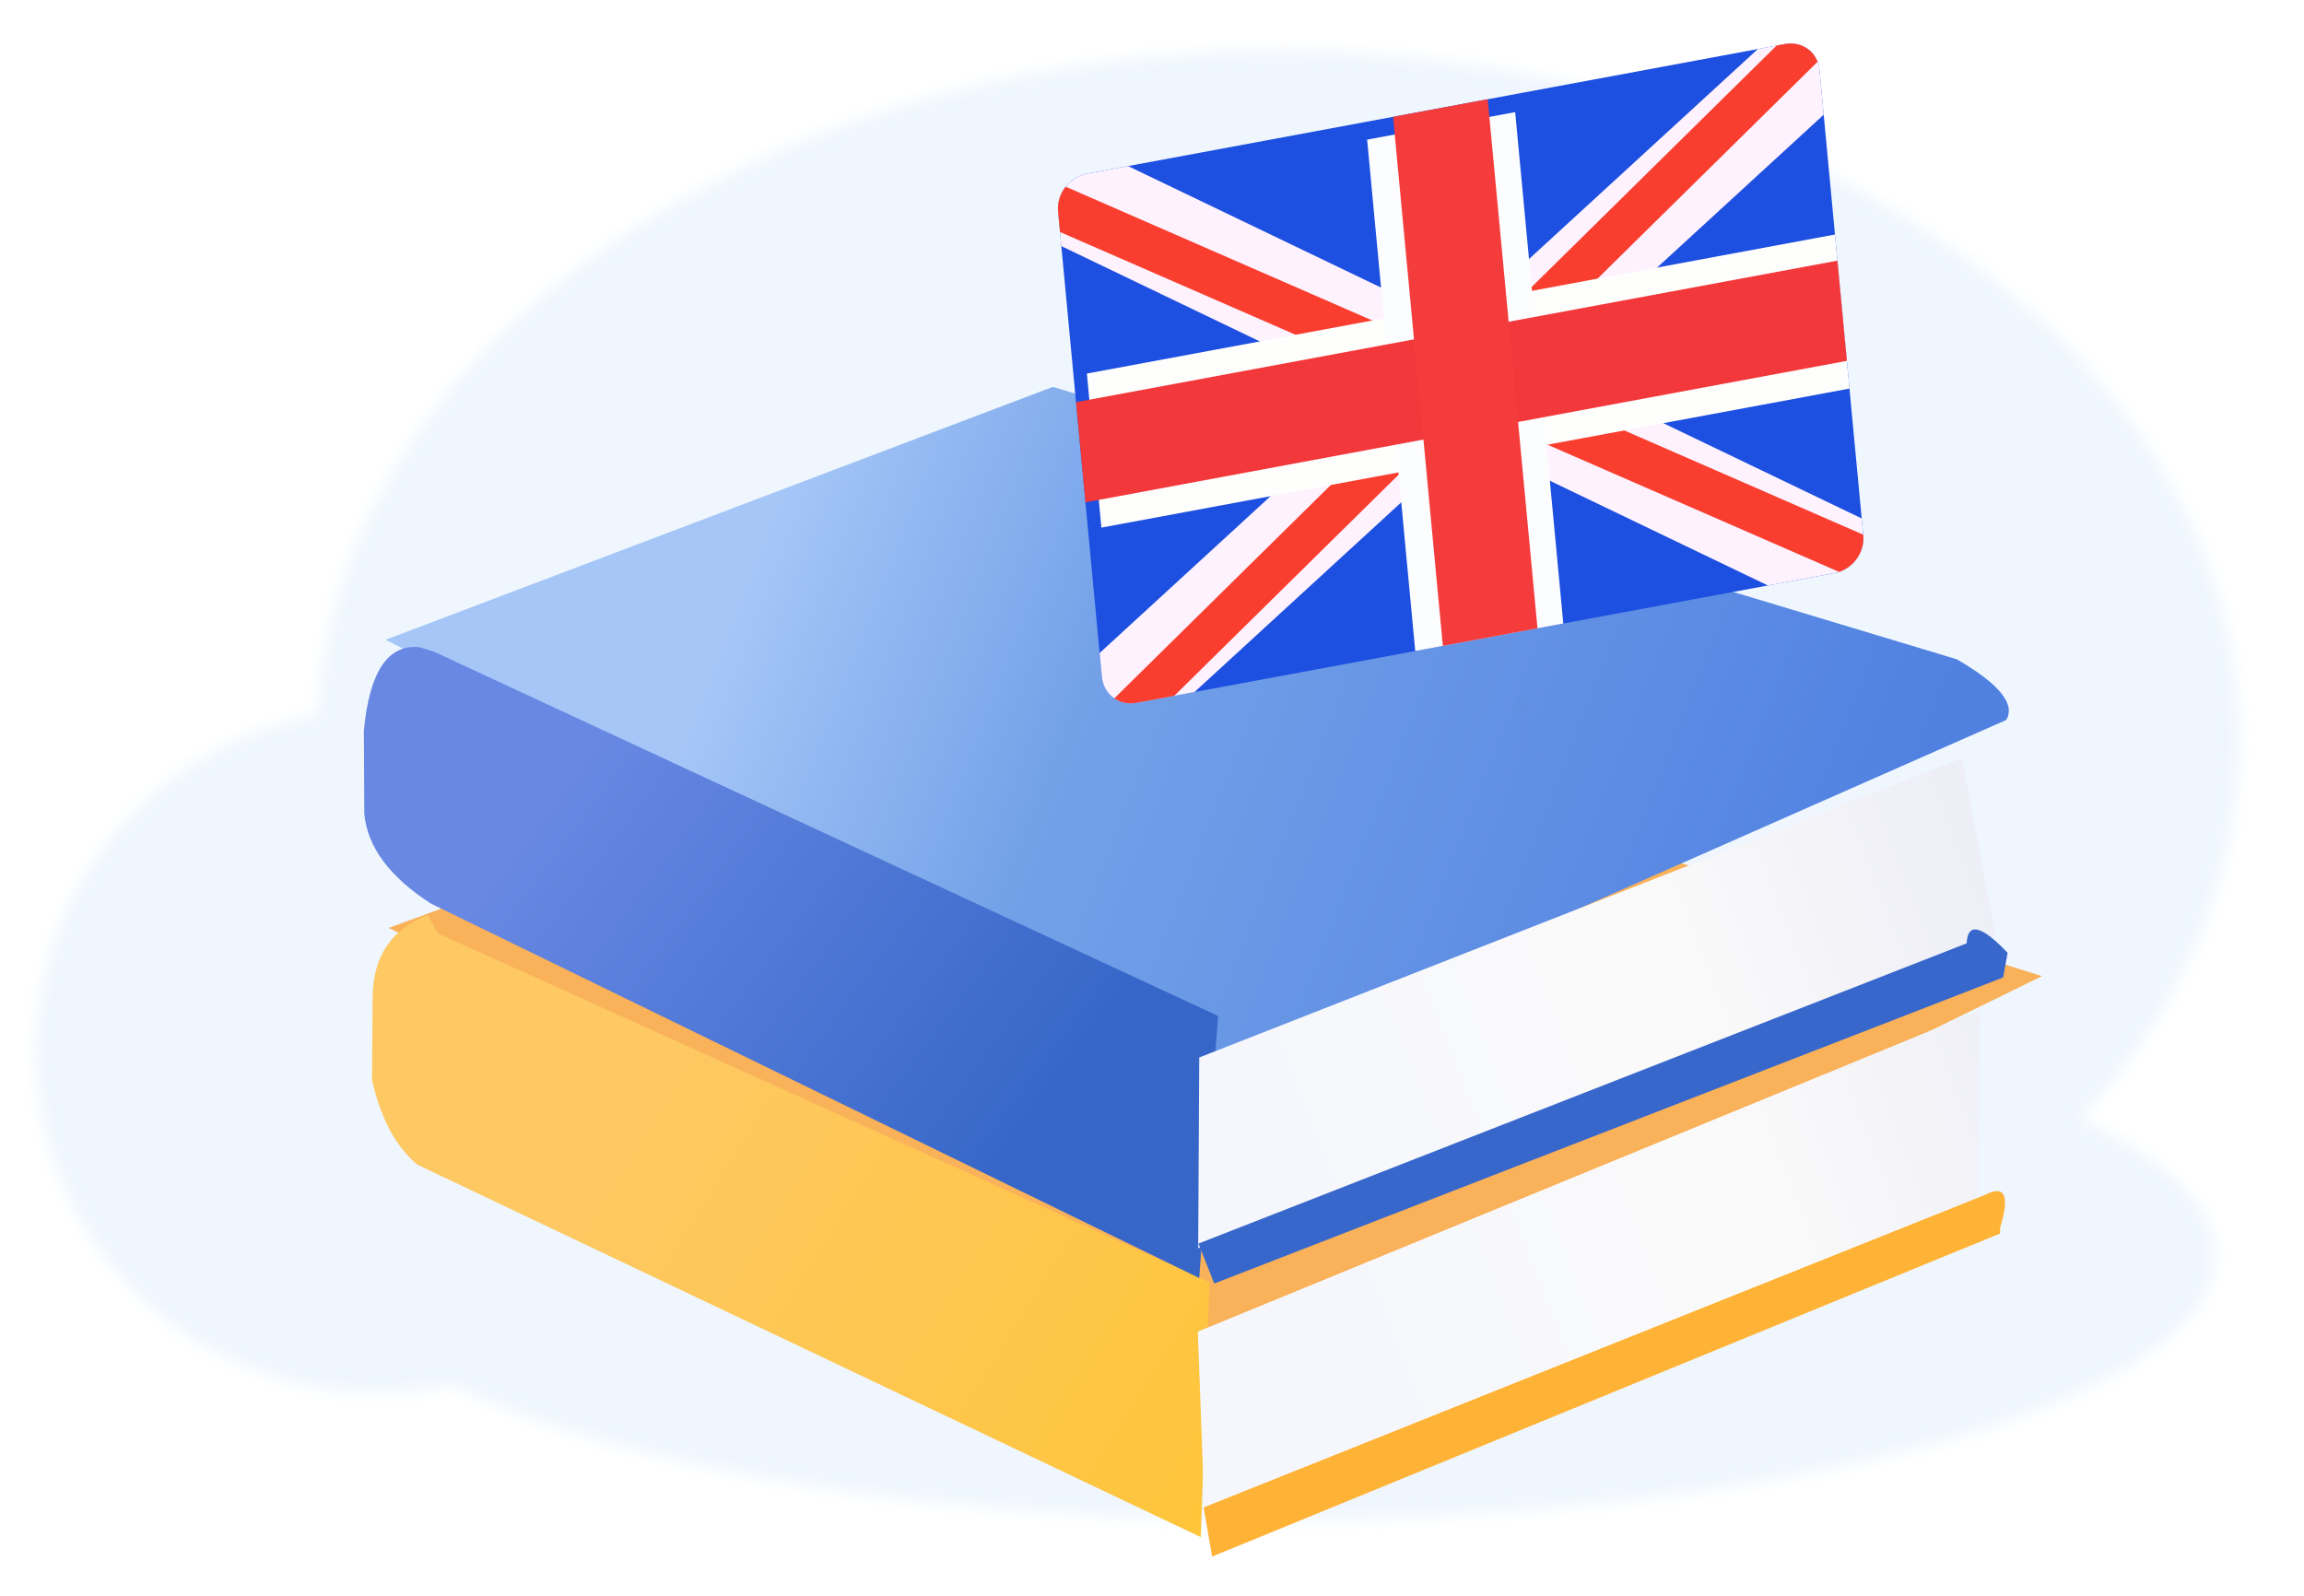
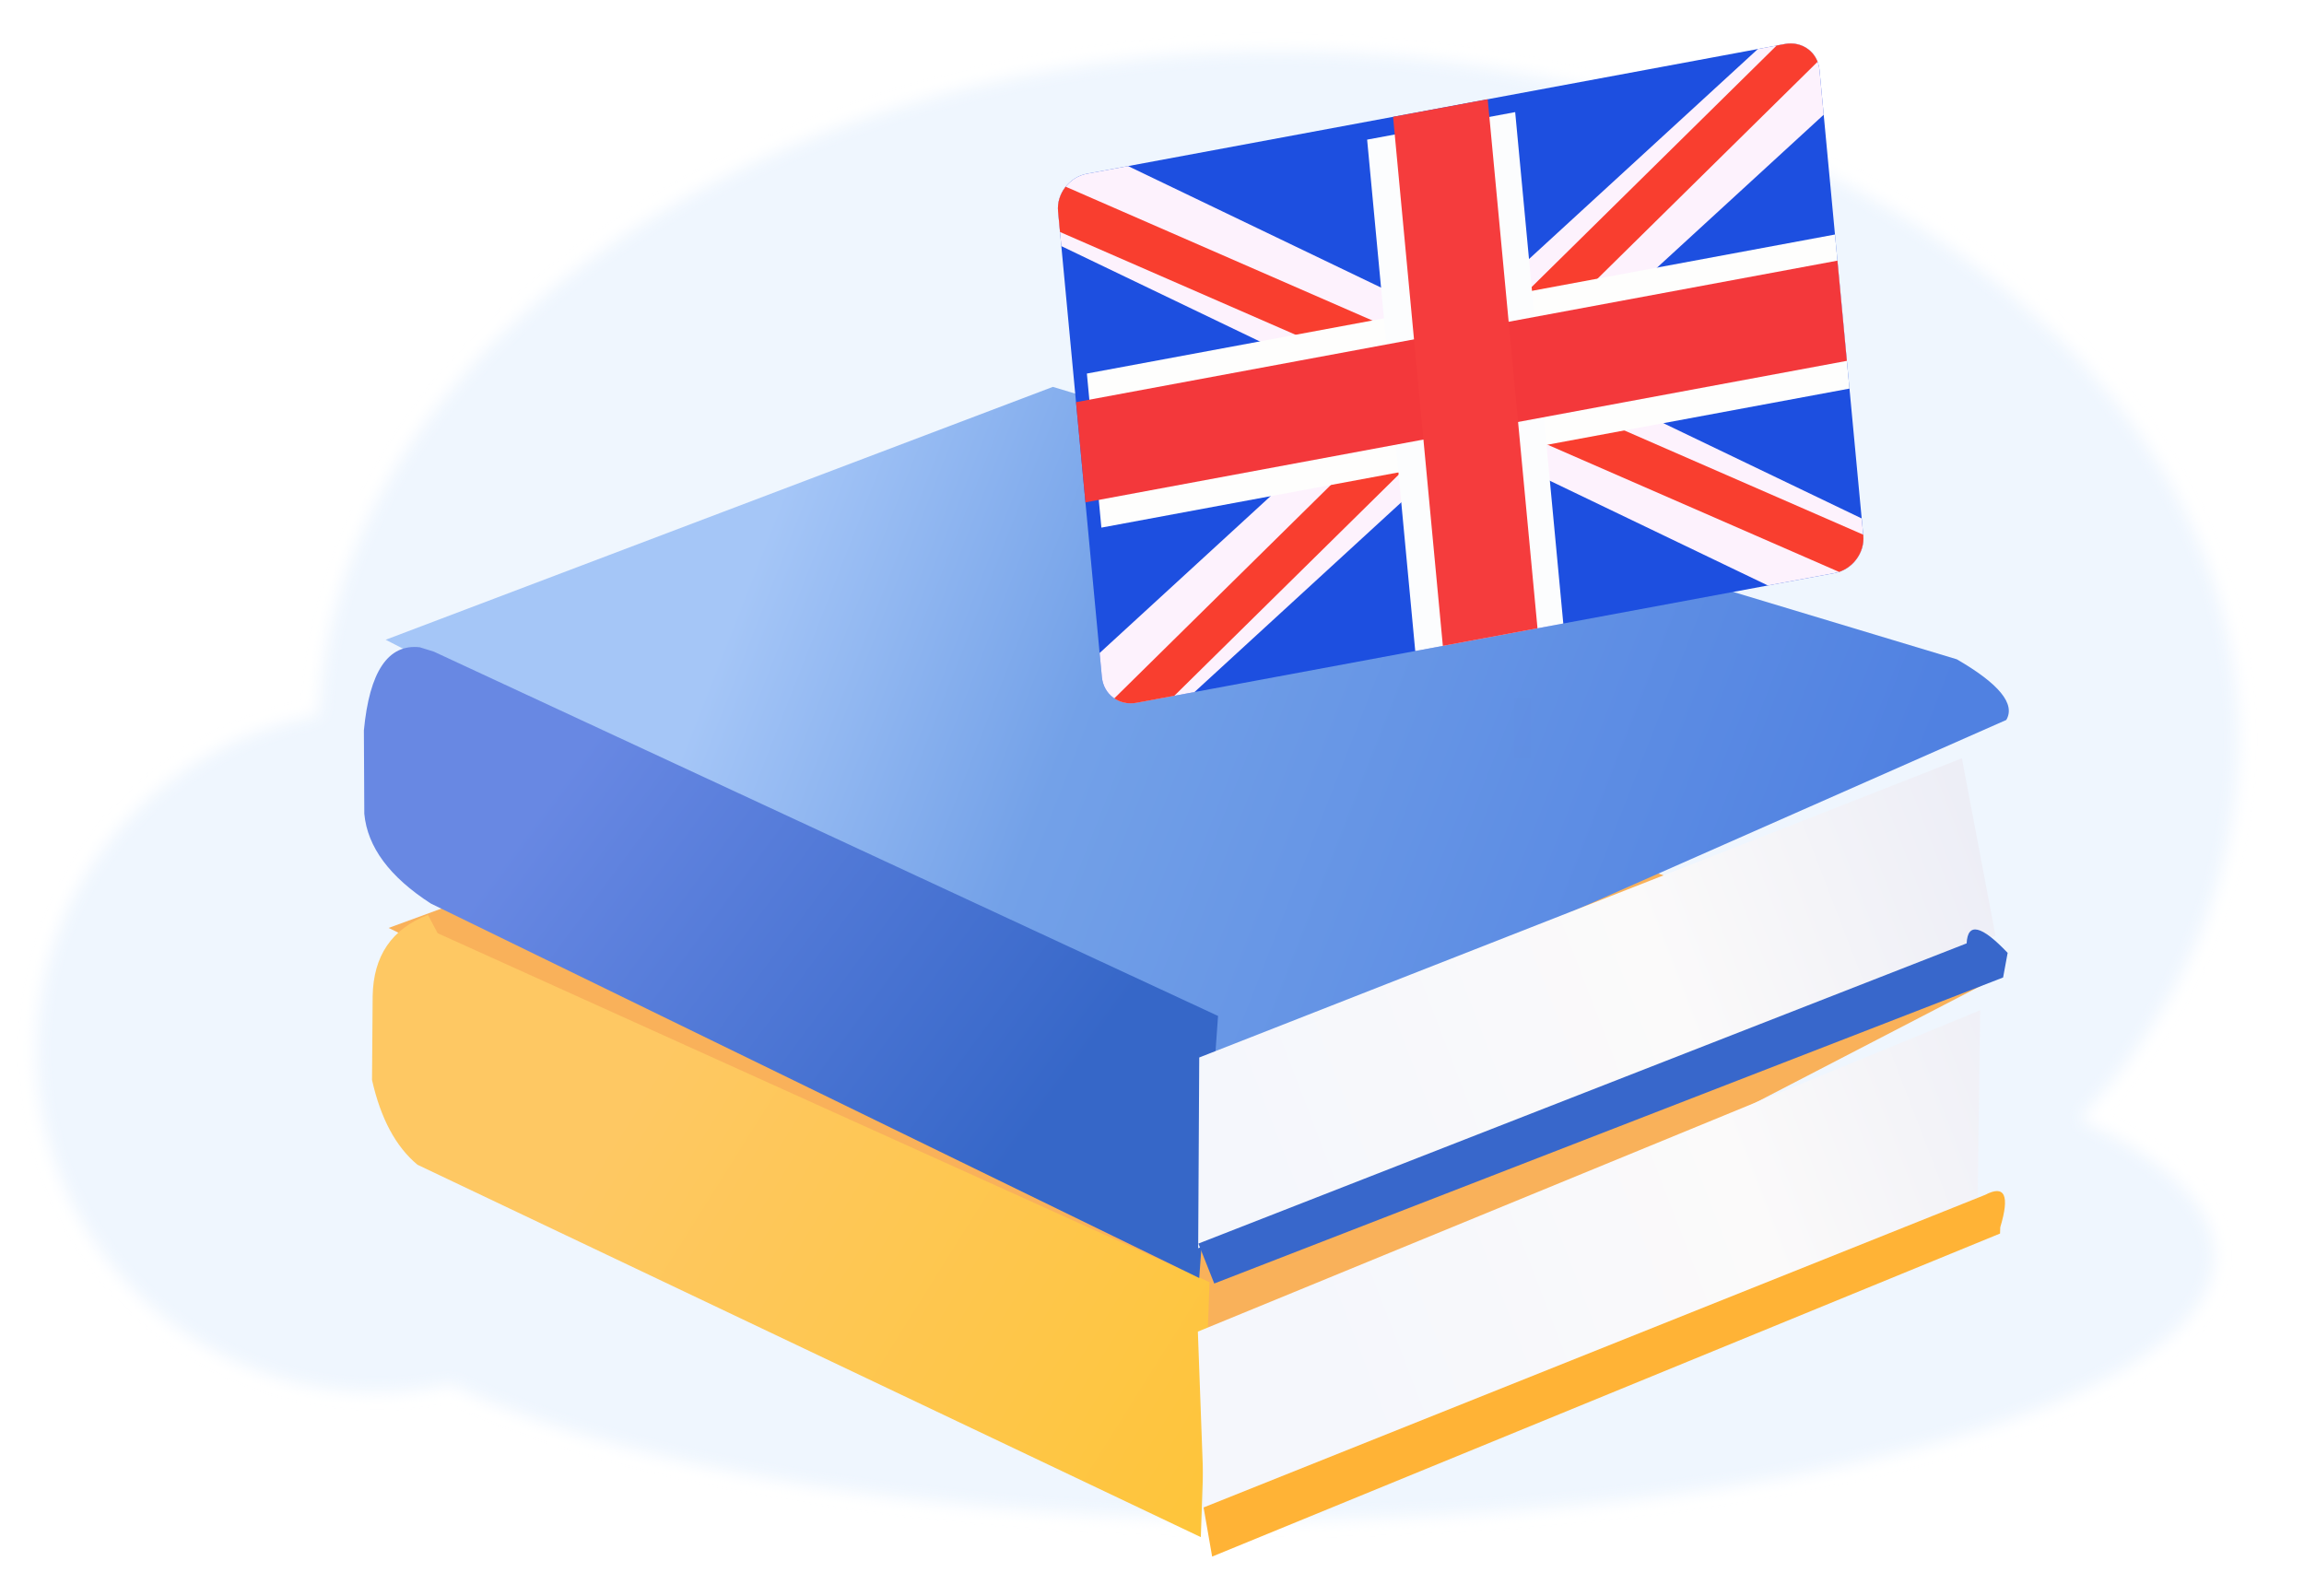
<svg xmlns="http://www.w3.org/2000/svg" viewBox="0 0 218 151" width="218" height="151">
  <defs>
    <filter id="sfuma-alone" x="-30%" y="-30%" width="160%" height="160%">
      <feGaussianBlur stdDeviation="0.76" />
    </filter>
    <filter id="sfuma-ombra" x="-50%" y="-50%" width="200%" height="200%">
      <feGaussianBlur stdDeviation="2.58" />
    </filter>
    <linearGradient id="blu-copertina" gradientUnits="userSpaceOnUse" x1="50.53" y1="49.03" x2="172.58" y2="96.78">
      <stop offset="0.16" stop-color="#A5C6F7" />
      <stop offset="0.417" stop-color="#73A1E8" />
      <stop offset="1" stop-color="#5081E1" />
    </linearGradient>
    <linearGradient id="blu-dorso" gradientUnits="userSpaceOnUse" x1="42.06" y1="63.24" x2="110.79" y2="114.12">
      <stop offset="0.177" stop-color="#6888E3" />
      <stop offset="0.826" stop-color="#3667C8" />
    </linearGradient>
    <linearGradient id="giallo-dorso" gradientUnits="userSpaceOnUse" x1="39.36" y1="93.37" x2="115.05" y2="140.81">
      <stop offset="0.259" stop-color="#FEC863" />
      <stop offset="1" stop-color="#FEC53B" />
    </linearGradient>
    <linearGradient id="pagine" gradientUnits="userSpaceOnUse" x1="115.96" y1="104.73" x2="188.78" y2="76.71">
      <stop offset="0" stop-color="#F5F7FC" />
      <stop offset="0.553" stop-color="#FBFAFA" />
      <stop offset="1" stop-color="#ECEDF6" />
    </linearGradient>
    <clipPath id="bandiera-forma">
      <rect data-fisso="1" x="0" y="0" width="72" height="50" rx="3" />
    </clipPath>
  </defs>
  <g id="nuvola" fill="#EFF6FE" filter="url(#sfuma-alone)">
    <ellipse id="nuvola-centro" cx="120.94" cy="69.98" rx="90.85" ry="65.1" />
    <circle id="nuvola-sinistra" cx="35.71" cy="99.49" r="32.23" />
    <ellipse id="nuvola-basso" cx="120.49" cy="118.81" rx="89.01" ry="24.93" />
  </g>
  <g id="libro-giallo">
-     <path id="libro-giallo-copertina" d="M36.77 87.81 L102.12 63.85 L193.21 92.37 L119.75 128.38 Z" fill="#F9B15A" />
+     <path id="libro-giallo-copertina" d="M36.77 87.81 L102.12 63.85 L187.6 93.2 L119.75 128.38 Z" fill="#F9B15A" />
    <path id="libro-giallo-dorso" d="M41.41 88.31 L114.44 121.33 L113.62 145.46 L39.5 110.22 Q36.43 107.67 35.2 102.2 L35.26 94.26 Q35.36 88.55 40.49 86.58 Z" fill="url(#giallo-dorso)" />
    <path id="libro-giallo-pagine" d="M113.34 126.01 L187.36 95.6 L187.1 115.06 L113.95 142.67 Z" fill="url(#pagine)" />
    <path id="libro-giallo-bordo" d="M113.88 142.65 L187.83 113.07 Q190.63 111.6 189.26 116.14 L189.24 116.73 L114.69 147.3 Z" fill="#FFB336" />
  </g>
  <g id="libro-blu">
    <path id="libro-blu-copertina" d="M36.49 60.54 L99.62 36.61 L185.15 62.39 Q191.16 65.87 189.83 68.13 L115.34 101.02 Z" fill="url(#blu-copertina)" />
    <path id="libro-blu-dorso" d="M41.04 61.66 L115.25 96.14 L113.47 120.94 L40.76 85.5 Q34.91 81.72 34.47 77.01 L34.43 69.12 Q35.22 60.76 39.71 61.25 Z" fill="url(#blu-dorso)" />
    <path id="libro-blu-pagine" d="M113.47 100.07 L185.63 71.76 L188.81 88.55 L113.37 118.12 Z" fill="url(#pagine)" />
    <path id="libro-blu-bordo" d="M113.39 117.68 L186.08 89.27 Q186.23 86.25 189.96 90.17 L189.53 92.5 L114.89 121.46 Z" fill="#3867CB" />
  </g>
  <ellipse id="ombra-bandiera" cx="144.04" cy="68.89" rx="0.38" ry="2.82" fill="#4C79D0" opacity="0.497" filter="url(#sfuma-ombra)" />
  <g id="bandiera" transform="matrix(1.0006 -0.186 0.0942 1.0013 99.83 17)">
    <rect id="bandiera-fondo" data-fisso="1" x="0" y="0" width="72" height="50" rx="3" fill="#1D4FE0" />
    <g clip-path="url(#bandiera-forma)">
      <g id="bandiera-diagonali-bianche" stroke="#FDF2FD" stroke-width="9.1">
        <path d="M-0.78 0.19 L70.98 50.23" />
        <path d="M74.13 0.32 L0.21 50.08" />
      </g>
      <g id="bandiera-diagonali-rosse" stroke="#F93E2F" stroke-width="3.95">
        <path d="M-0.9 2.01 L73 49.93" />
        <path d="M72.22 -0.47 L1.02 51.61" />
      </g>
      <rect id="croce-bianca-orizzontale" x="1.26" y="18.56" width="71.33" height="14.56" fill="#FEFEFD" />
      <rect id="croce-bianca-verticale" x="29.35" y="1.67" width="14" height="50.66" fill="#FCFDFE" />
      <rect id="croce-rossa-orizzontale" x="-0.56" y="21.03" width="74.31" height="9.47" fill="#F3383B" />
      <rect id="croce-rossa-verticale" x="31.96" y="-0.98" width="8.95" height="51.65" fill="#F53C3D" />
    </g>
  </g>
</svg>
